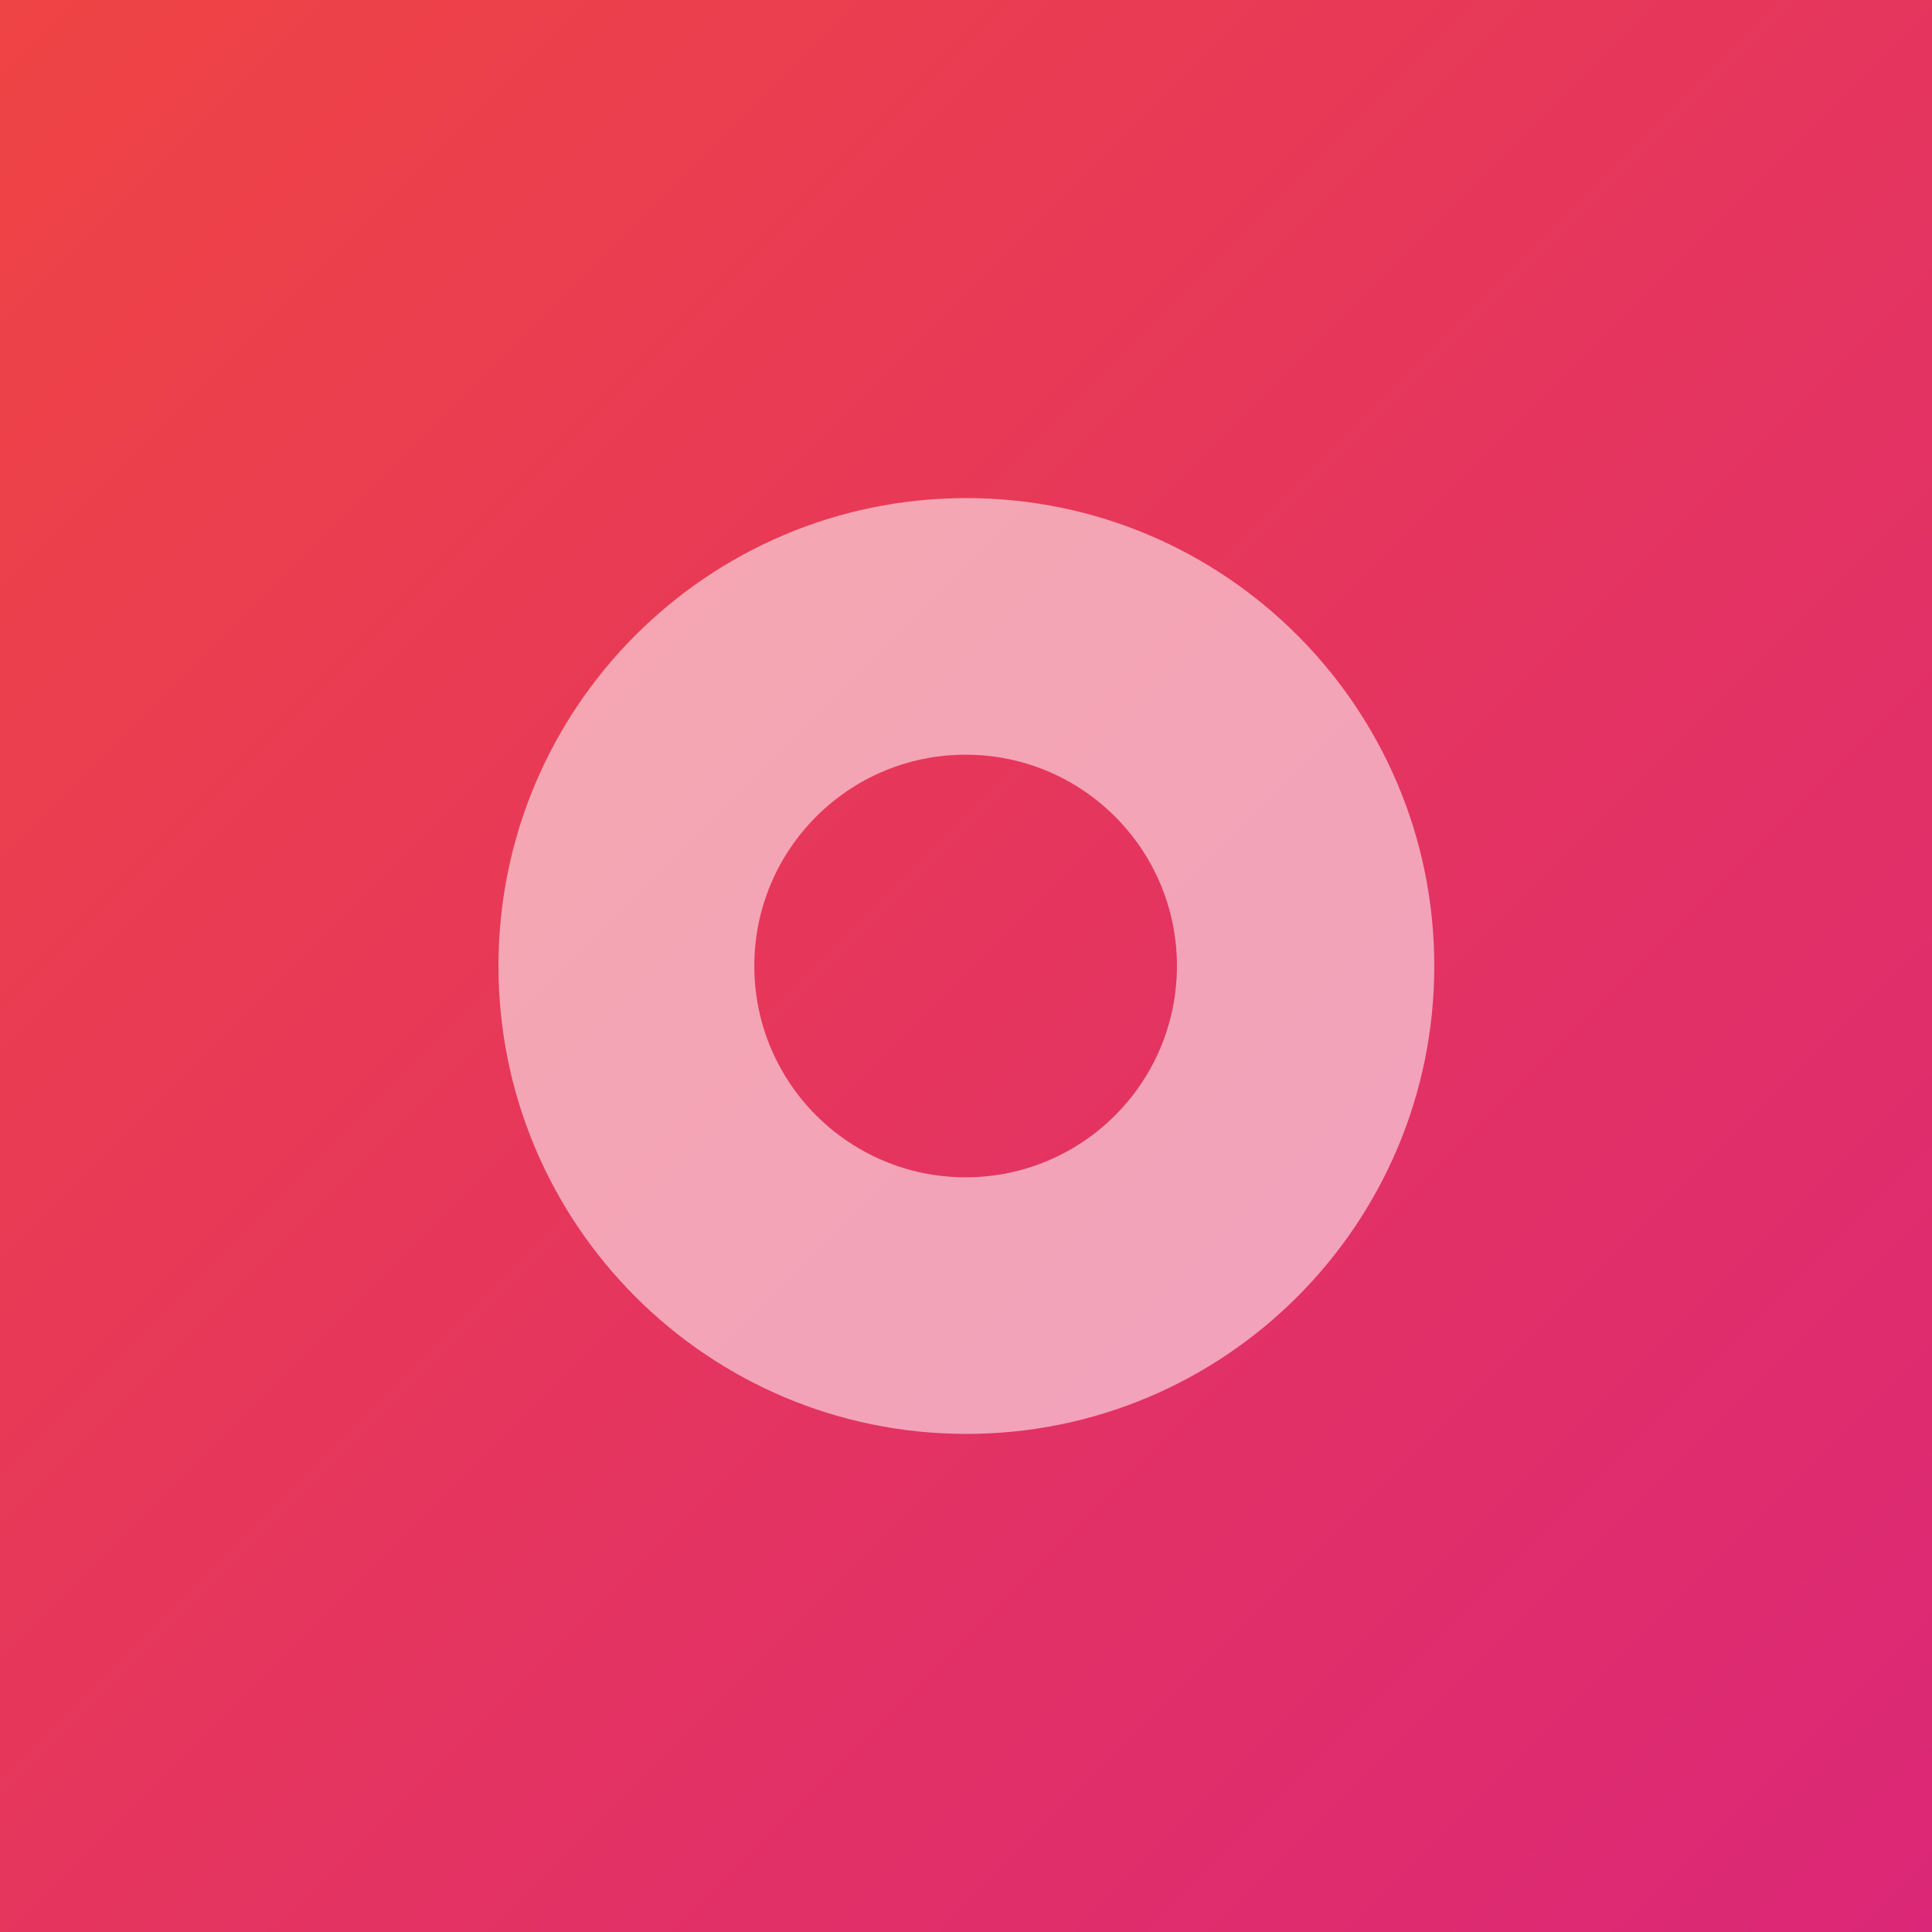
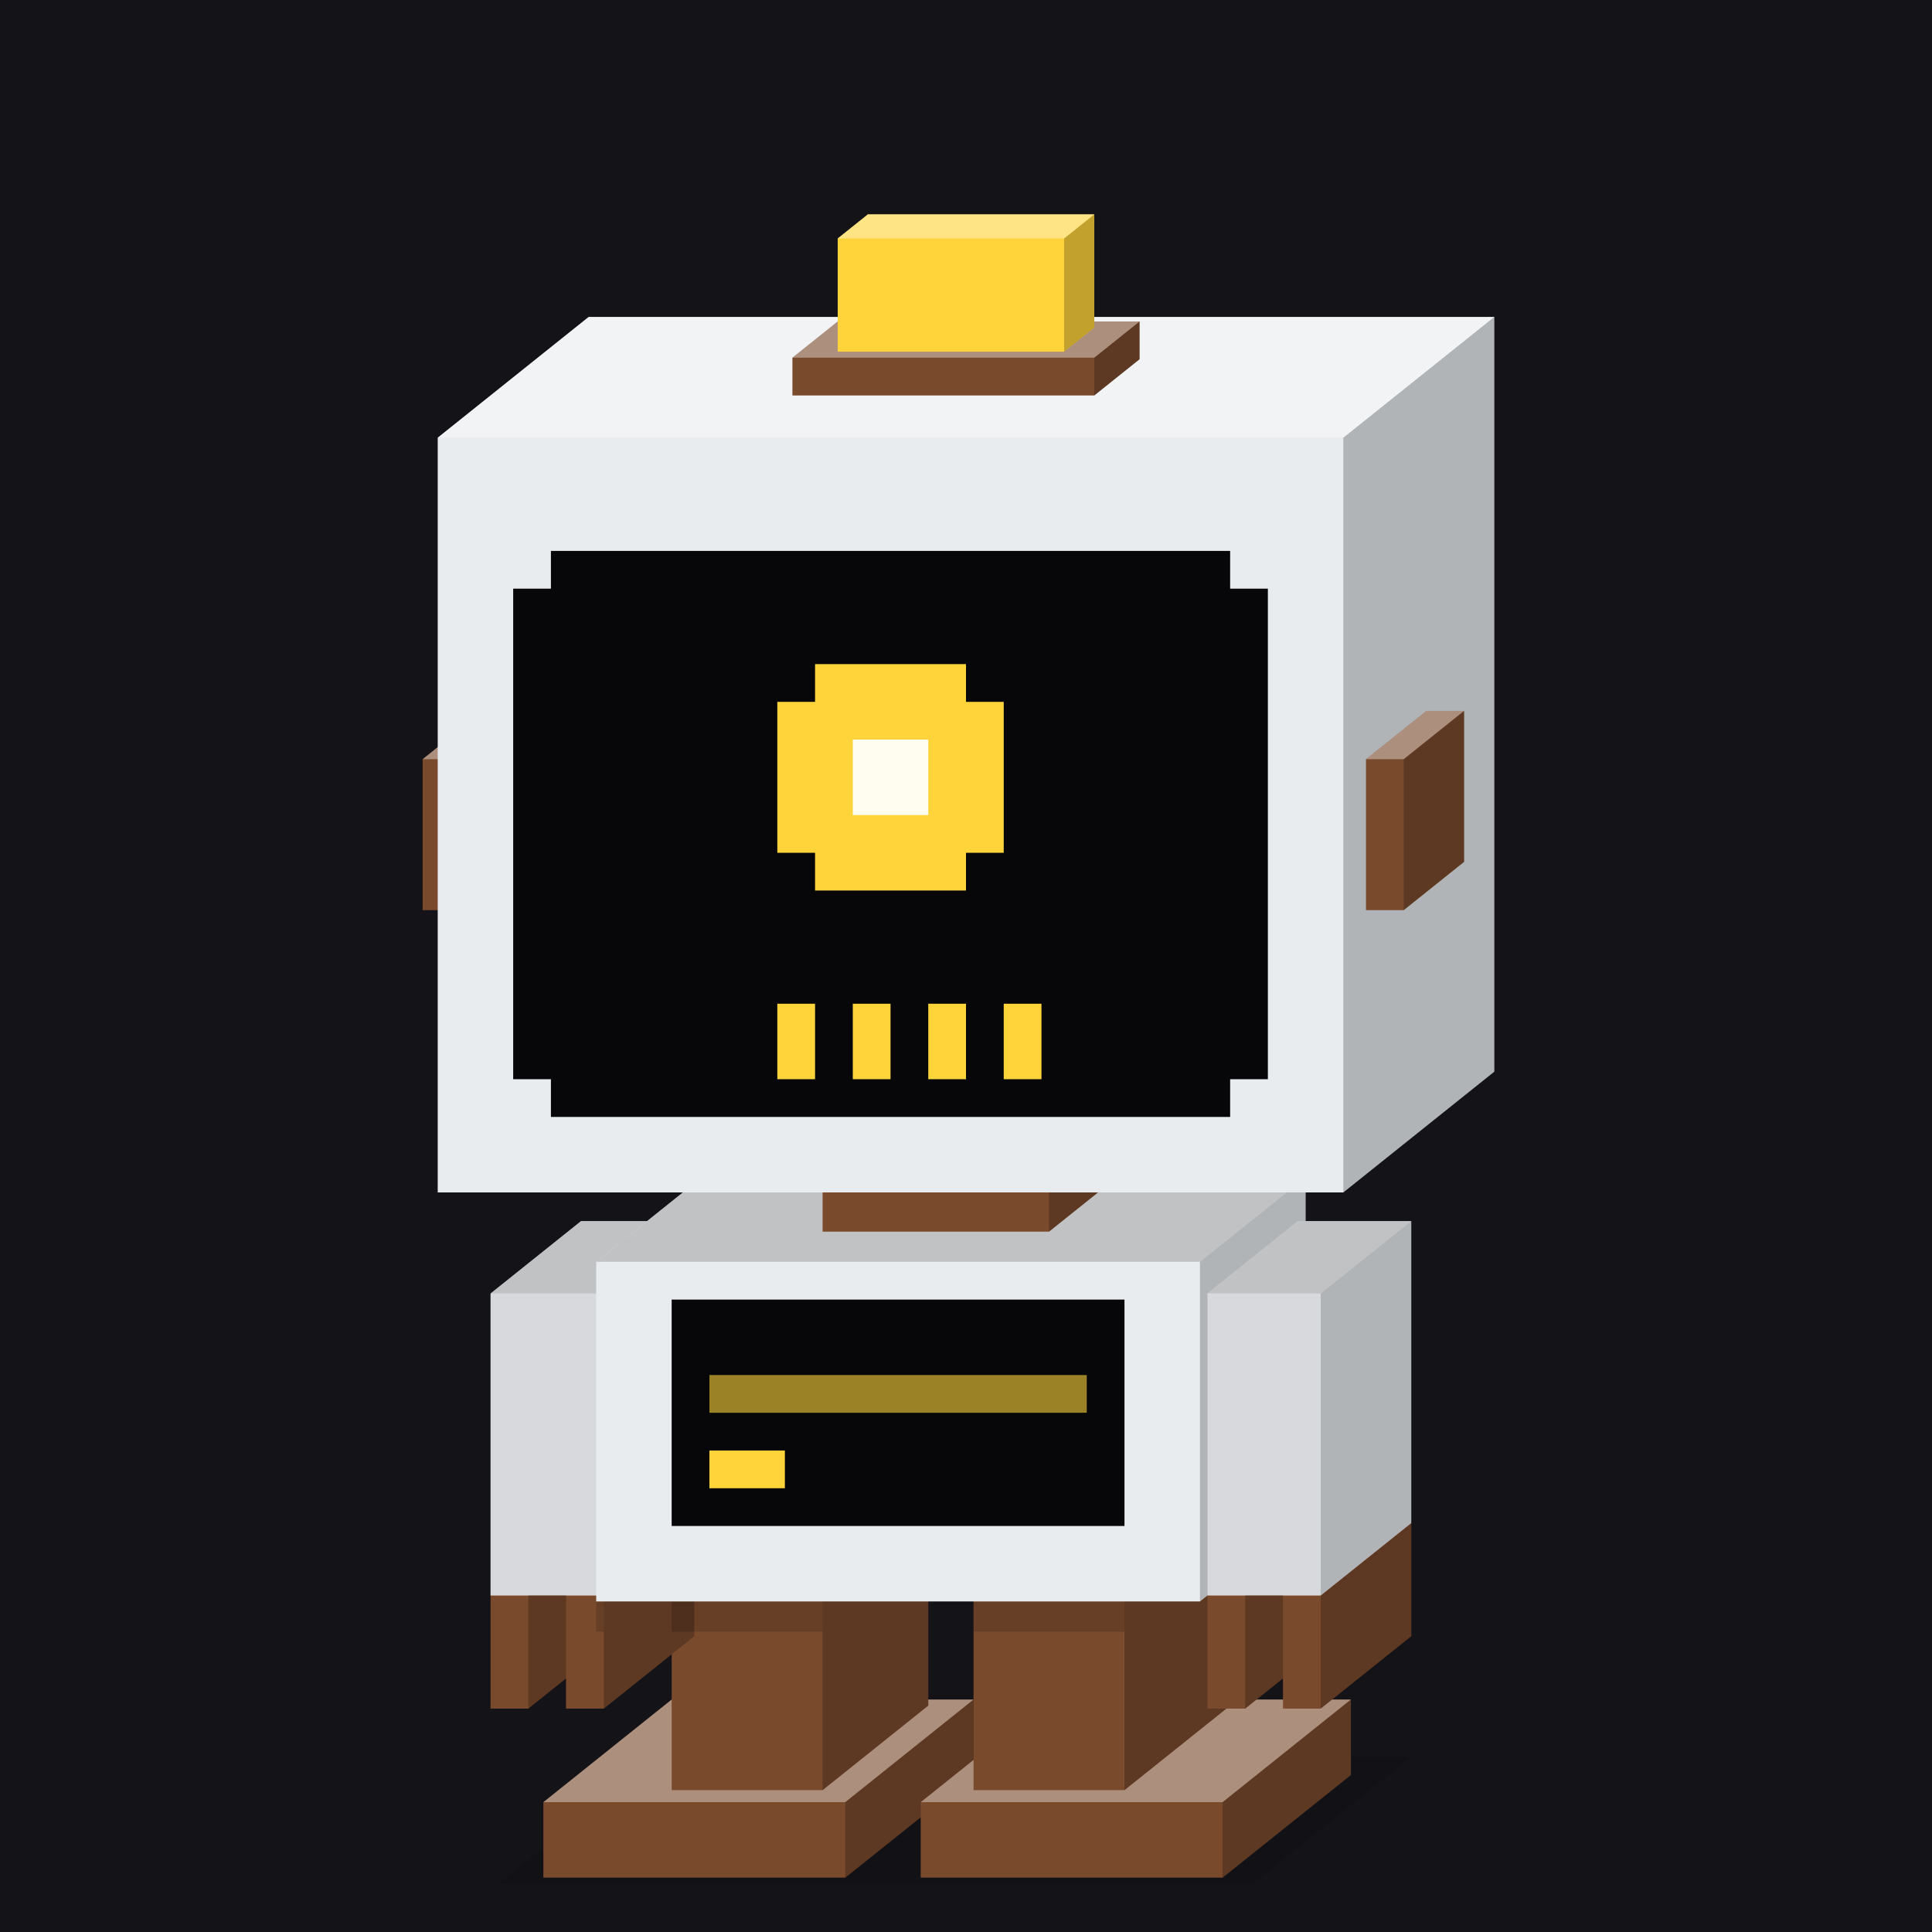
- <svg xmlns="http://www.w3.org/2000/svg" viewBox="0 0 256 256" width="256" height="256" role="img" aria-label="Avatar 08">
+ <svg xmlns="http://www.w3.org/2000/svg" viewBox="0 0 128 128" fill="none" shape-rendering="auto" aria-hidden="true">
  <defs>
-     <linearGradient id="g08" x1="0" y1="0" x2="1" y2="1">
-       <stop offset="0" stop-color="#ef4444" />
-       <stop offset="1" stop-color="#db2777" />
-     </linearGradient>
+     <g id="chest-screen-dc5655fe">
+       <path d="M44.5 86.1h30v15h-30Z" fill="#07070a" fill-opacity="1" />
+       <path d="M47 91.1h25v2.5H47Z" fill="#ffd43b" fill-opacity=".6" />
+       <path d="M47 96.1h5v2.5h-5Z" fill="#ffd43b" fill-opacity="1" />
+     </g>
+     <g id="eyes-cyclops-dc5655fe">
+       <path d="M25 0h10v2.5h2.5v10H35V15H25v-2.5h-2.5v-10H25Z" fill="#ffd43b" />
+       <path fill="#ffffff" fill-opacity=".92" d="M27.5 5h5v5h-5z" />
+     </g>
+     <g id="mouth-grill-dc5655fe">
+       <path fill="#ffd43b" d="M22.5 2.5H25v5h-2.5zm5 0H30v5h-2.5zm5 0H35v5h-2.5zm5 0H40v5h-2.5z" />
+     </g>
+     <g id="animation-none-dc5655fe" />
+     <g id="top-siren-dc5655fe">
+       <path d="M52.5 23.7h20v2.5h-20Zm0 0h20l3-2.4h-20Zm20 0 3-2.4v2.5l-3 2.4Z" fill="#7a4a2d" />
+       <path d="M52.5 23.7h20l3-2.4h-20Z" fill="#ffffff" fill-opacity=".38" />
+       <path d="m72.5 23.7 3-2.4v2.5l-3 2.4Z" fill="#000000" fill-opacity=".24" />
+       <path d="M55.5 15.8h15v7.5h-15Zm0 0h15l2-1.6h-15Zm15 0 2-1.6v7.5l-2 1.6Z" fill="#ffd43b" />
+       <path d="M55.5 15.8h15l2-1.6h-15Z" fill="#ffffff" fill-opacity=".38" />
+       <path d="m70.5 15.8 2-1.6v7.5l-2 1.6Z" fill="#000000" fill-opacity=".24" />
+     </g>
+     <clipPath id="clip-dc5655fe">
+       <rect width="128" height="128" rx="0" ry="0" />
+     </clipPath>
  </defs>
-   <rect width="256" height="256" fill="url(#g08)" />
-   <path d="M128 66 a62 62 0 1 0 0.1 0 Z M128 100 a28 28 0 1 1 -0.1 0 Z" fill="rgba(255,255,255,0.55)" fill-rule="evenodd" />
+   <g clip-path="url(#clip-dc5655fe)">
+     <rect width="128" height="128" fill="#141418" />
+     <path d="M33 124.8h50l10.5-8.4h-50Z" fill="#000000" fill-opacity=".08" />
+     <path d="M36 119.4h20v5H36Zm0 0h20l8.5-6.8h-20Zm20 0 8.5-6.8v5l-8.5 6.8Z" fill="#7a4a2d" />
+     <path d="M36 119.4h20l8.5-6.8h-20Z" fill="#ffffff" fill-opacity=".38" />
+     <path d="m56 119.4 8.5-6.8v5l-8.5 6.8Z" fill="#000000" fill-opacity=".24" />
+     <path d="M61 119.4h20v5H61Zm0 0h20l8.5-6.8h-20Zm20 0 8.5-6.8v5l-8.5 6.8Z" fill="#7a4a2d" />
+     <path d="M61 119.4h20l8.5-6.8h-20Z" fill="#ffffff" fill-opacity=".38" />
+     <path d="m81 119.4 8.5-6.8v5l-8.5 6.8Z" fill="#000000" fill-opacity=".24" />
+     <path d="M44.5 101.1h10v17.5h-10Zm0 0h10l7-5.6h-10Zm10 0 7-5.6V113l-7 5.6Z" fill="#7a4a2d" />
+     <path d="M44.5 101.1h10l7-5.6h-10Z" fill="#ffffff" fill-opacity=".38" />
+     <path d="m54.5 101.1 7-5.6V113l-7 5.6Z" fill="#000000" fill-opacity=".24" />
+     <path d="M64.5 101.1h10v17.5h-10Zm0 0h10l7-5.6h-10Zm10 0 7-5.6V113l-7 5.6Z" fill="#7a4a2d" />
+     <path d="M64.5 101.1h10l7-5.6h-10Z" fill="#ffffff" fill-opacity=".38" />
+     <path d="m74.5 101.1 7-5.6V113l-7 5.6Z" fill="#000000" fill-opacity=".24" />
+     <g class="vb-upper">
+       <path fill="#000000" fill-opacity=".16" d="M64.5 106.1h10v2h-10z" />
+       <path d="M32.5 105.7H35v7.5h-2.5Zm0 0H35l6-4.8h-2.5Zm2.5 0 6-4.8v7.5l-6 4.8Z" fill="#7a4a2d" />
+       <path d="M32.5 105.7H35l6-4.8h-2.5Z" fill="#ffffff" fill-opacity=".38" />
+       <path d="m35 105.7 6-4.8v7.5l-6 4.8Z" fill="#000000" fill-opacity=".24" />
+       <path d="M37.5 105.7H40v7.5h-2.5Zm0 0H40l6-4.8h-2.5Zm2.5 0 6-4.8v7.5l-6 4.8Z" fill="#7a4a2d" />
+       <path d="M37.5 105.7H40l6-4.8h-2.5Z" fill="#ffffff" fill-opacity=".38" />
+       <path d="m40 105.7 6-4.8v7.5l-6 4.8Z" fill="#000000" fill-opacity=".24" />
+       <path fill="#000000" fill-opacity=".16" d="M39.5 106.1h.5v2h-.5z" />
+       <path d="M32.5 85.7H40v20h-7.5Zm0 0H40l6-4.8h-7.5Z" fill="#e9ecef" />
+       <path d="M32.5 85.7H40l6-4.8h-7.5Z" fill="#ffffff" fill-opacity=".38" />
+       <path d="M32.5 85.7H40v20h-7.5Z" fill="#000000" fill-opacity=".08" />
+       <path d="M32.5 85.7H40l6-4.8h-7.5Z" fill="#000000" fill-opacity=".2" />
+       <path fill="#000000" fill-opacity=".16" d="M44.5 106.1h10v2h-10z" />
+       <path d="M39.5 83.6h40v22.5h-40Zm0 0h40l7-5.6h-40Zm40 0 7-5.6v22.5l-7 5.6Z" fill="#e9ecef" />
+       <path d="M39.5 83.6h40l7-5.6h-40Z" fill="#ffffff" fill-opacity=".38" />
+       <path d="m79.5 83.6 7-5.6v22.5l-7 5.6Z" fill="#000000" fill-opacity=".24" />
+       <path d="M39.5 83.6h40l7-5.6h-40Z" fill="#000000" fill-opacity=".2" />
+       <path d="M80 105.7h2.5v7.5H80Zm0 0h2.5l6-4.8H86Zm2.5 0 6-4.8v7.5l-6 4.8Z" fill="#7a4a2d" />
+       <path d="M80 105.7h2.5l6-4.8H86Z" fill="#ffffff" fill-opacity=".38" />
+       <path d="m82.5 105.7 6-4.8v7.5l-6 4.8Z" fill="#000000" fill-opacity=".24" />
+       <path d="M85 105.7h2.5v7.5H85Zm0 0h2.5l6-4.8H91Zm2.5 0 6-4.8v7.5l-6 4.8Z" fill="#7a4a2d" />
+       <path d="M85 105.7h2.5l6-4.8H91Z" fill="#ffffff" fill-opacity=".38" />
+       <path d="m87.5 105.7 6-4.8v7.5l-6 4.8Z" fill="#000000" fill-opacity=".24" />
+       <path d="M80 85.7h7.5v20H80Zm0 0h7.5l6-4.8H86Zm7.5 0 6-4.8v20l-6 4.8Z" fill="#e9ecef" />
+       <path d="M80 85.7h7.5l6-4.8H86Z" fill="#ffffff" fill-opacity=".38" />
+       <path d="m87.5 85.7 6-4.8v20l-6 4.8Z" fill="#000000" fill-opacity=".24" />
+       <path d="M80 85.7h7.5v20H80Z" fill="#000000" fill-opacity=".08" />
+       <path d="M80 85.7h7.5l6-4.8H86Z" fill="#000000" fill-opacity=".2" />
+       <use href="#chest-screen-dc5655fe" />
+       <path d="M54.5 71.6h15v10h-15Zm0 0h15l4-3.2h-15Zm15 0 4-3.2v10l-4 3.2Z" fill="#7a4a2d" />
+       <path d="M54.5 71.6h15l4-3.2h-15Z" fill="#ffffff" fill-opacity=".38" />
+       <path d="m69.5 71.6 4-3.2v10l-4 3.2Z" fill="#000000" fill-opacity=".24" />
+       <g class="vb-head">
+         <path d="M28 50.3h2.5v10H28Zm0 0h2.5l4-3.2H32Z" fill="#7a4a2d" />
+         <path d="M28 50.3h2.5l4-3.2H32Z" fill="#ffffff" fill-opacity=".38" />
+         <path d="M29 29h60v50H29Zm0 0h60l10-8H39Zm60 0 10-8v50l-10 8Z" fill="#e9ecef" />
+         <path d="M29 29h60l10-8H39Z" fill="#ffffff" fill-opacity=".38" />
+         <path d="m89 29 10-8v50l-10 8Z" fill="#000000" fill-opacity=".24" />
+         <path d="M36.5 36.5h45V39H84v32.5h-2.5V74h-45v-2.5H34V39h2.5Z" fill="#07070a" />
+         <path d="M90.5 50.3H93v10h-2.5Zm0 0H93l4-3.2h-2.5Zm2.5 0 4-3.2v10l-4 3.2Z" fill="#7a4a2d" />
+         <path d="M90.5 50.3H93l4-3.2h-2.5Z" fill="#ffffff" fill-opacity=".38" />
+         <path d="m93 50.3 4-3.2v10l-4 3.2Z" fill="#000000" fill-opacity=".24" />
+         <use transform="translate(29 44)" href="#eyes-cyclops-dc5655fe" />
+         <use transform="translate(29 64)" href="#mouth-grill-dc5655fe" />
+         <use href="#animation-none-dc5655fe" />
+         <use href="#top-siren-dc5655fe" />
+       </g>
+     </g>
+   </g>
</svg>
